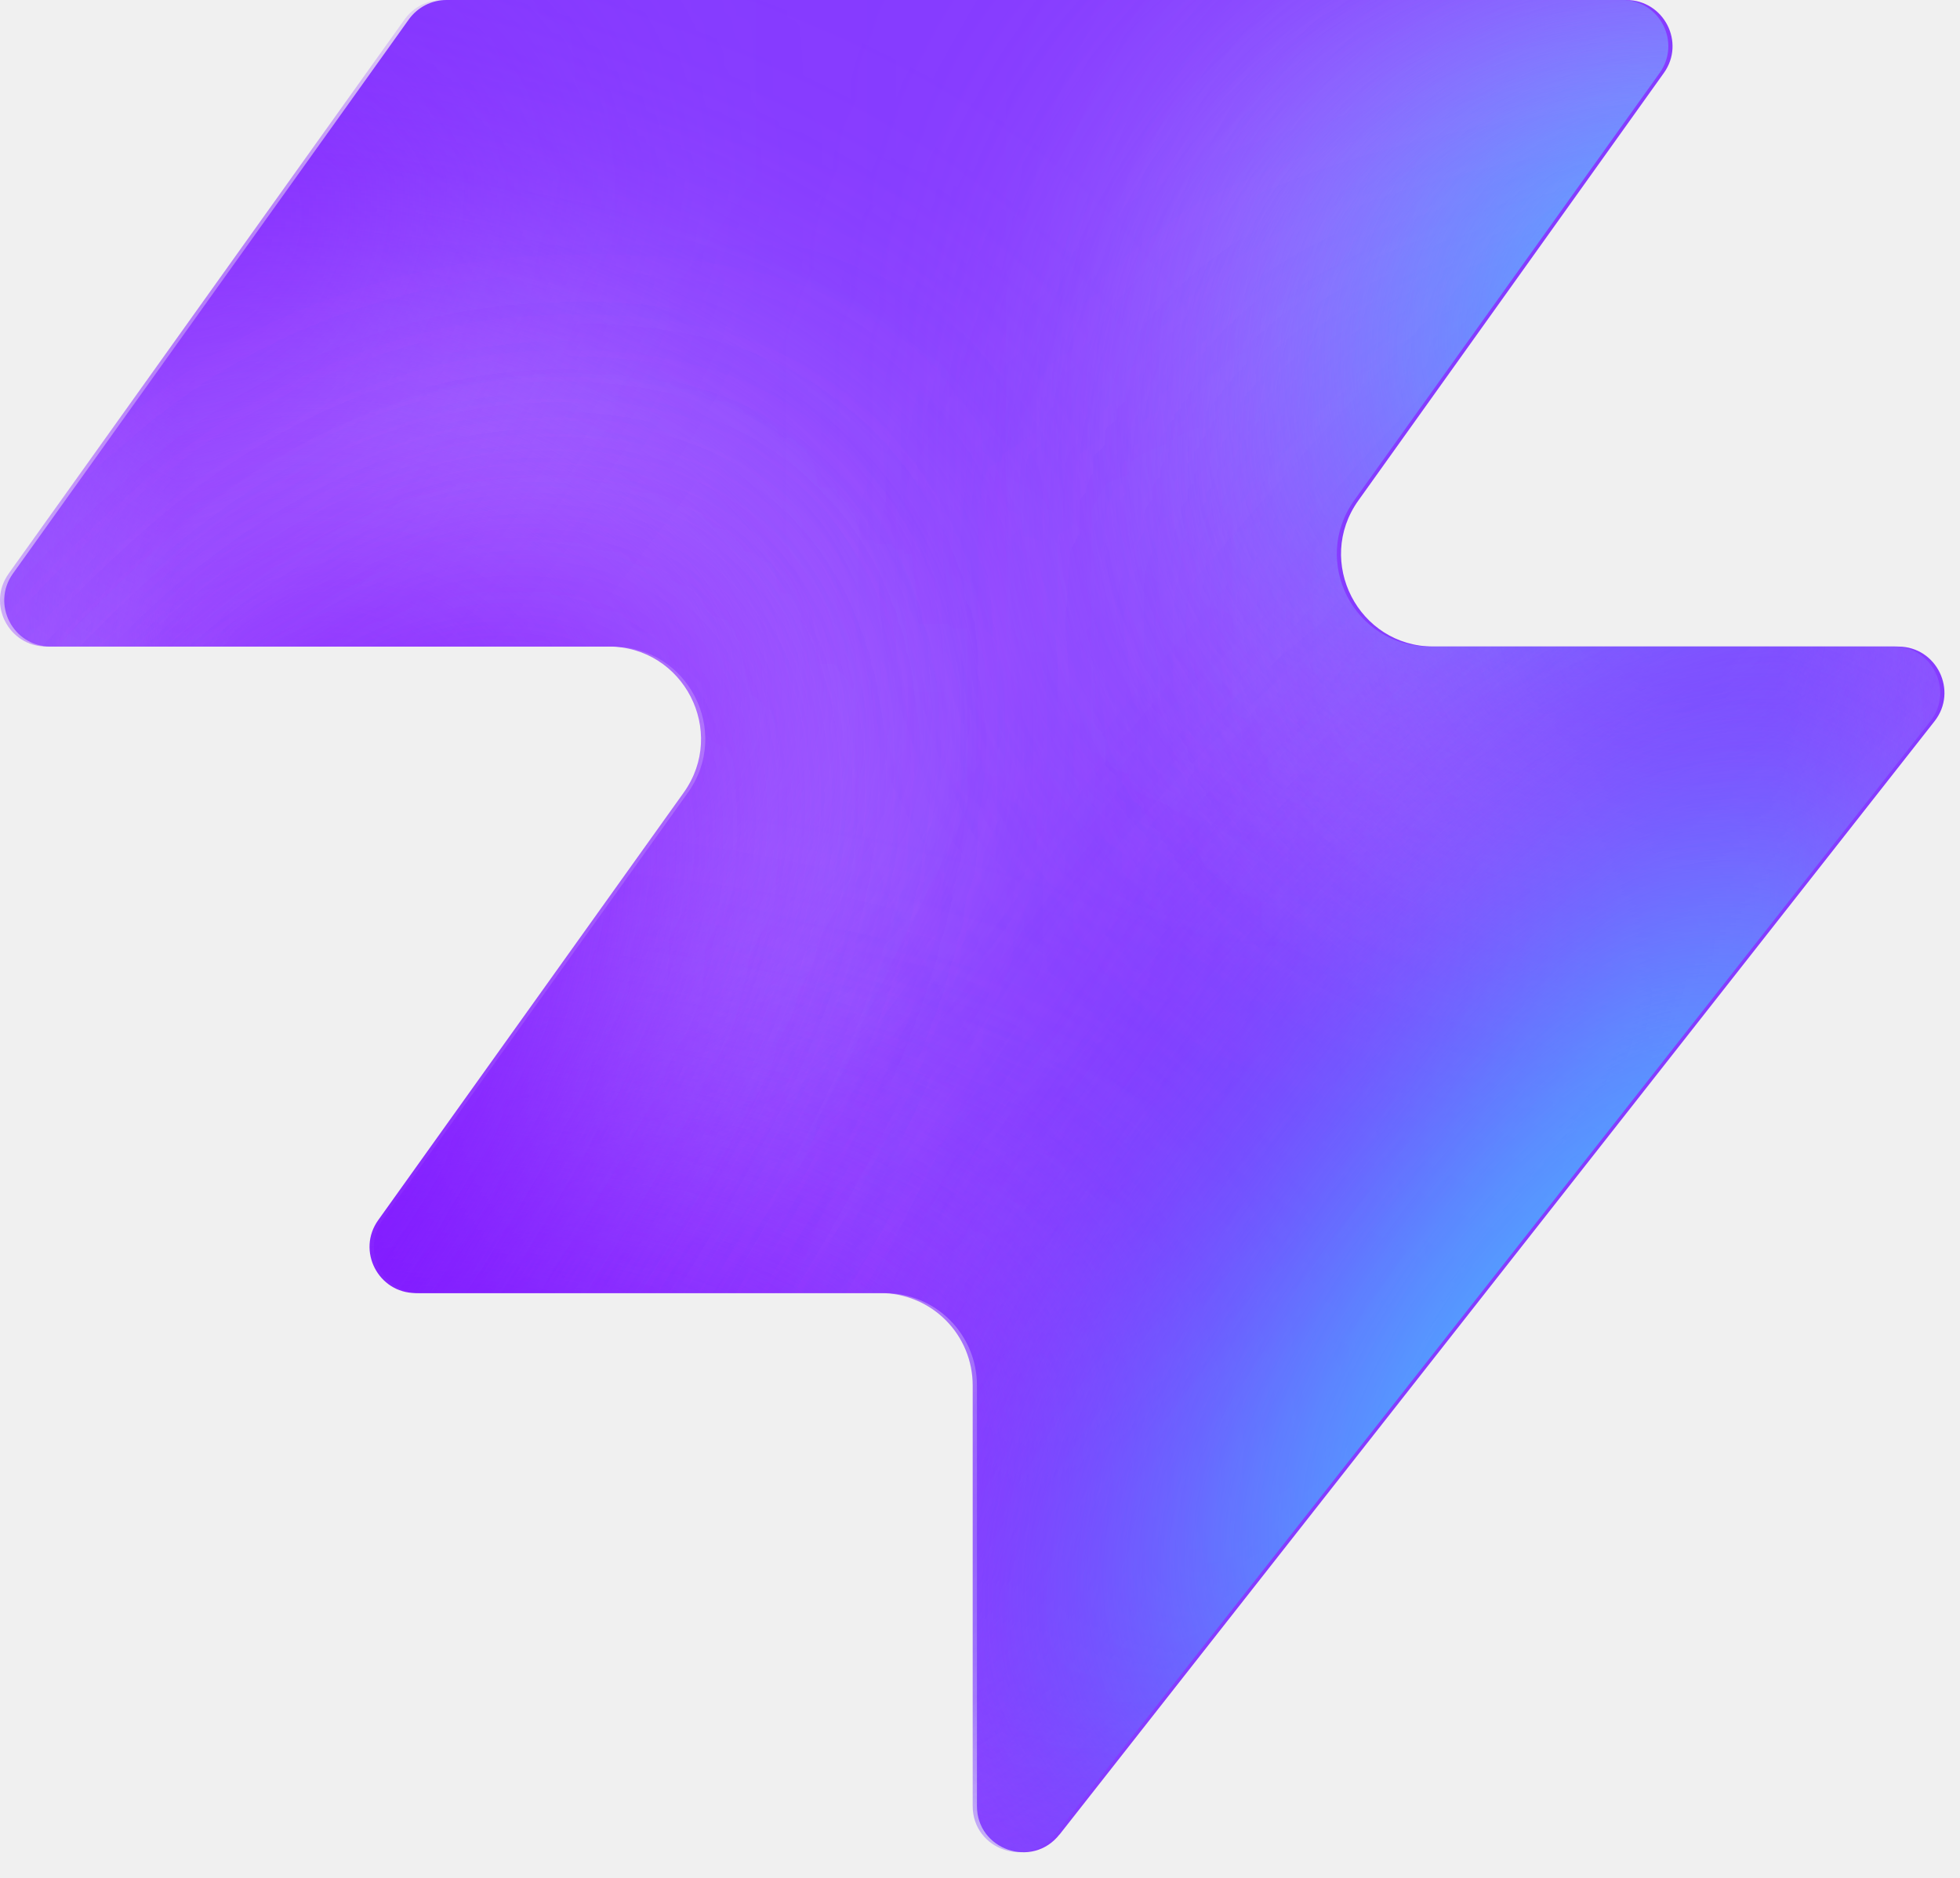
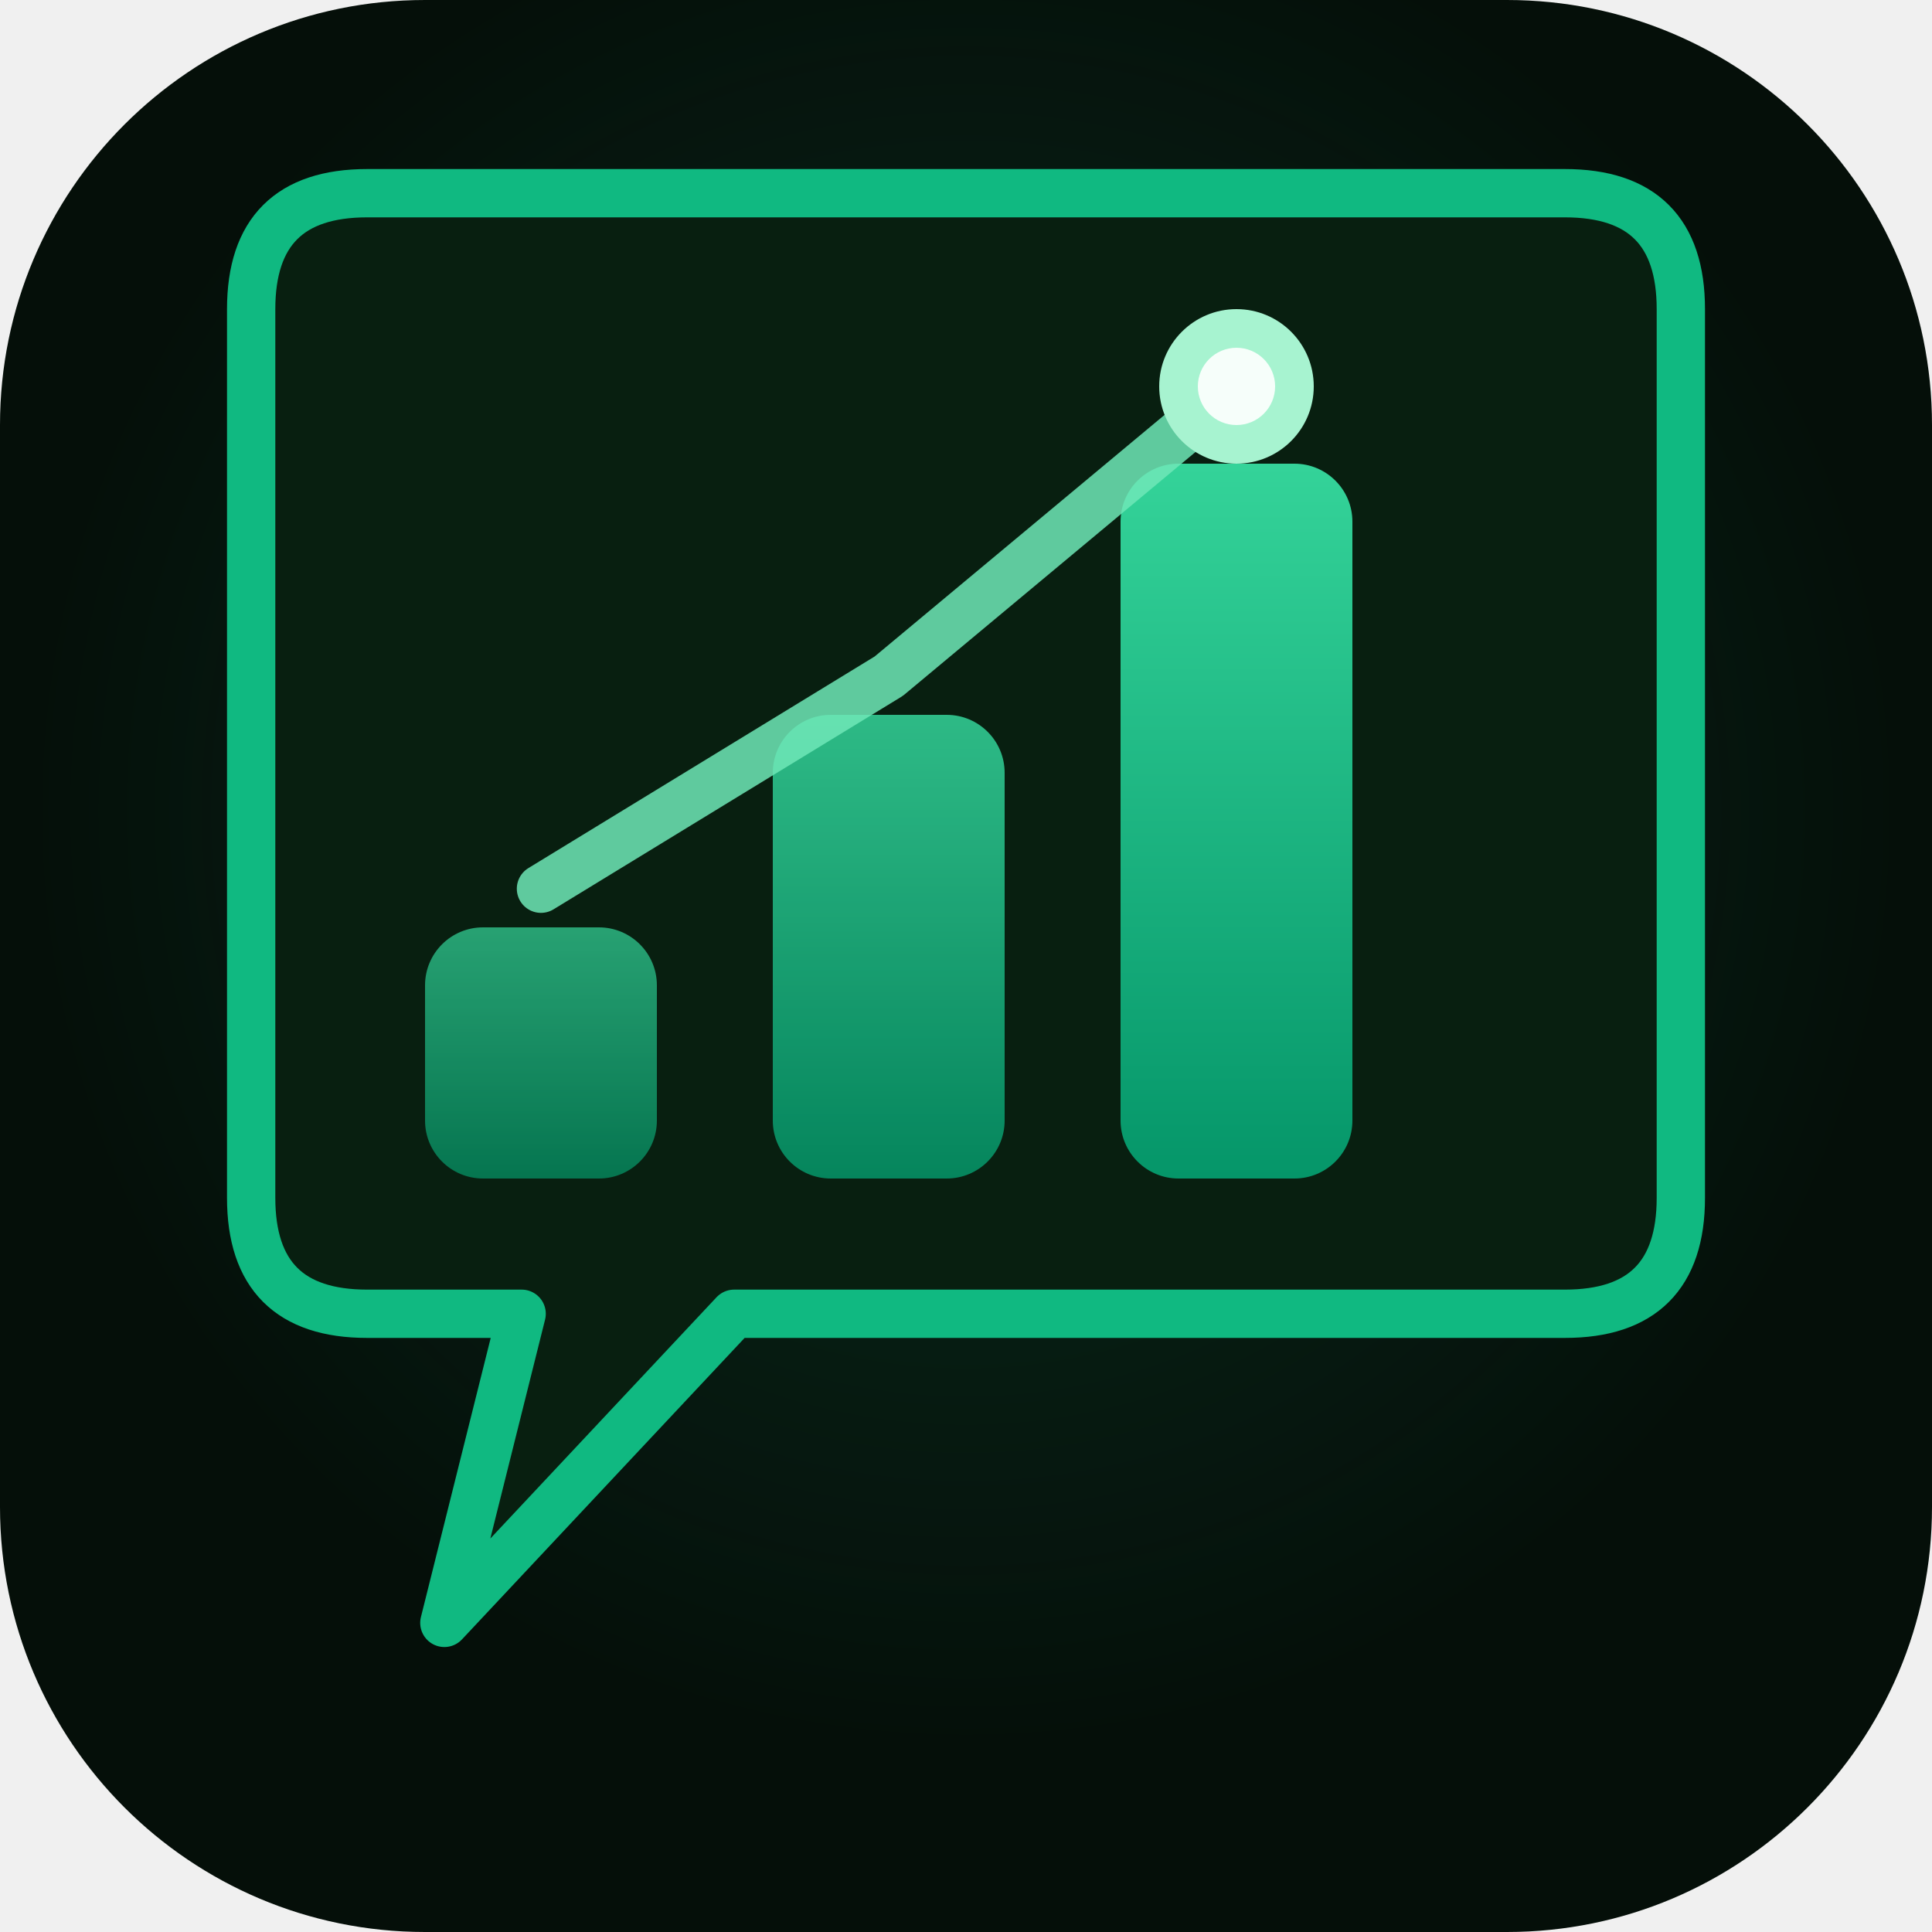
- <svg xmlns="http://www.w3.org/2000/svg" width="48" height="46" fill="none" viewBox="0 0 48 46">
-   <path fill="#863bff" d="M25.946 44.938c-.664.845-2.021.375-2.021-.698V33.937a2.26 2.26 0 0 0-2.262-2.262H10.287c-.92 0-1.456-1.04-.92-1.788l7.48-10.471c1.07-1.497 0-3.578-1.842-3.578H1.237c-.92 0-1.456-1.04-.92-1.788L10.013.474c.214-.297.556-.474.92-.474h28.894c.92 0 1.456 1.04.92 1.788l-7.48 10.471c-1.07 1.498 0 3.579 1.842 3.579h11.377c.943 0 1.473 1.088.89 1.83L25.947 44.94z" style="fill:#863bff;fill:color(display-p3 .525 .23 1);fill-opacity:1" />
-   <mask id="a" width="48" height="46" x="0" y="0" maskUnits="userSpaceOnUse" style="mask-type:alpha">
-     <path fill="#000" d="M25.842 44.938c-.664.844-2.021.375-2.021-.698V33.937a2.26 2.26 0 0 0-2.262-2.262H10.183c-.92 0-1.456-1.04-.92-1.788l7.48-10.471c1.07-1.498 0-3.579-1.842-3.579H1.133c-.92 0-1.456-1.04-.92-1.787L9.91.473c.214-.297.556-.474.92-.474h28.894c.92 0 1.456 1.04.92 1.788l-7.48 10.471c-1.07 1.498 0 3.578 1.842 3.578h11.377c.943 0 1.473 1.088.89 1.832L25.843 44.94z" style="fill:#000;fill-opacity:1" />
-   </mask>
-   <g mask="url(#a)">
-     <g filter="url(#b)">
-       <ellipse cx="5.508" cy="14.704" fill="#ede6ff" rx="5.508" ry="14.704" style="fill:#ede6ff;fill:color(display-p3 .927 .903 1);fill-opacity:1" transform="matrix(.00324 1 1 -.00324 -4.47 31.516)" />
-     </g>
-     <g filter="url(#c)">
-       <ellipse cx="10.399" cy="29.851" fill="#ede6ff" rx="10.399" ry="29.851" style="fill:#ede6ff;fill:color(display-p3 .927 .903 1);fill-opacity:1" transform="matrix(.00324 1 1 -.00324 -39.328 7.883)" />
-     </g>
-     <g filter="url(#d)">
-       <ellipse cx="5.508" cy="30.487" fill="#7e14ff" rx="5.508" ry="30.487" style="fill:#7e14ff;fill:color(display-p3 .492 .077 1);fill-opacity:1" transform="rotate(89.814 -25.913 -14.639)scale(1 -1)" />
-     </g>
-     <g filter="url(#e)">
-       <ellipse cx="5.508" cy="30.599" fill="#7e14ff" rx="5.508" ry="30.599" style="fill:#7e14ff;fill:color(display-p3 .492 .077 1);fill-opacity:1" transform="rotate(89.814 -32.644 -3.334)scale(1 -1)" />
-     </g>
-     <g filter="url(#f)">
-       <ellipse cx="5.508" cy="30.599" fill="#7e14ff" rx="5.508" ry="30.599" style="fill:#7e14ff;fill:color(display-p3 .492 .077 1);fill-opacity:1" transform="matrix(.00324 1 1 -.00324 -34.34 30.47)" />
-     </g>
-     <g filter="url(#g)">
-       <ellipse cx="14.072" cy="22.078" fill="#ede6ff" rx="14.072" ry="22.078" style="fill:#ede6ff;fill:color(display-p3 .927 .903 1);fill-opacity:1" transform="rotate(93.35 24.506 48.493)scale(-1 1)" />
-     </g>
-     <g filter="url(#h)">
-       <ellipse cx="3.47" cy="21.501" fill="#7e14ff" rx="3.47" ry="21.501" style="fill:#7e14ff;fill:color(display-p3 .492 .077 1);fill-opacity:1" transform="rotate(89.009 28.708 47.59)scale(-1 1)" />
-     </g>
-     <g filter="url(#i)">
-       <ellipse cx="3.47" cy="21.501" fill="#7e14ff" rx="3.47" ry="21.501" style="fill:#7e14ff;fill:color(display-p3 .492 .077 1);fill-opacity:1" transform="rotate(89.009 28.708 47.59)scale(-1 1)" />
-     </g>
-     <g filter="url(#j)">
-       <ellipse cx=".387" cy="8.972" fill="#7e14ff" rx="4.407" ry="29.108" style="fill:#7e14ff;fill:color(display-p3 .492 .077 1);fill-opacity:1" transform="rotate(39.51 .387 8.972)" />
-     </g>
-     <g filter="url(#k)">
-       <ellipse cx="47.523" cy="-6.092" fill="#7e14ff" rx="4.407" ry="29.108" style="fill:#7e14ff;fill:color(display-p3 .492 .077 1);fill-opacity:1" transform="rotate(37.892 47.523 -6.092)" />
-     </g>
-     <g filter="url(#l)">
-       <ellipse cx="41.412" cy="6.333" fill="#47bfff" rx="5.971" ry="9.665" style="fill:#47bfff;fill:color(display-p3 .28 .748 1);fill-opacity:1" transform="rotate(37.892 41.412 6.333)" />
-     </g>
-     <g filter="url(#m)">
-       <ellipse cx="-1.879" cy="38.332" fill="#7e14ff" rx="4.407" ry="29.108" style="fill:#7e14ff;fill:color(display-p3 .492 .077 1);fill-opacity:1" transform="rotate(37.892 -1.88 38.332)" />
-     </g>
-     <g filter="url(#n)">
-       <ellipse cx="-1.879" cy="38.332" fill="#7e14ff" rx="4.407" ry="29.108" style="fill:#7e14ff;fill:color(display-p3 .492 .077 1);fill-opacity:1" transform="rotate(37.892 -1.88 38.332)" />
-     </g>
-     <g filter="url(#o)">
-       <ellipse cx="35.651" cy="29.907" fill="#7e14ff" rx="4.407" ry="29.108" style="fill:#7e14ff;fill:color(display-p3 .492 .077 1);fill-opacity:1" transform="rotate(37.892 35.651 29.907)" />
-     </g>
-     <g filter="url(#p)">
-       <ellipse cx="38.418" cy="32.4" fill="#47bfff" rx="5.971" ry="15.297" style="fill:#47bfff;fill:color(display-p3 .28 .748 1);fill-opacity:1" transform="rotate(37.892 38.418 32.4)" />
-     </g>
-   </g>
+ <svg xmlns="http://www.w3.org/2000/svg" viewBox="0 0 100 100">
  <defs>
-     <filter id="b" width="60.045" height="41.654" x="-19.77" y="16.149" color-interpolation-filters="sRGB" filterUnits="userSpaceOnUse">
-       <feFlood flood-opacity="0" result="BackgroundImageFix" />
-       <feBlend in="SourceGraphic" in2="BackgroundImageFix" result="shape" />
-       <feGaussianBlur result="effect1_foregroundBlur_2002_17158" stdDeviation="7.659" />
-     </filter>
-     <filter id="c" width="90.34" height="51.437" x="-54.613" y="-7.533" color-interpolation-filters="sRGB" filterUnits="userSpaceOnUse">
-       <feFlood flood-opacity="0" result="BackgroundImageFix" />
-       <feBlend in="SourceGraphic" in2="BackgroundImageFix" result="shape" />
-       <feGaussianBlur result="effect1_foregroundBlur_2002_17158" stdDeviation="7.659" />
-     </filter>
-     <filter id="d" width="79.355" height="29.4" x="-49.64" y="2.03" color-interpolation-filters="sRGB" filterUnits="userSpaceOnUse">
-       <feFlood flood-opacity="0" result="BackgroundImageFix" />
-       <feBlend in="SourceGraphic" in2="BackgroundImageFix" result="shape" />
-       <feGaussianBlur result="effect1_foregroundBlur_2002_17158" stdDeviation="4.596" />
-     </filter>
-     <filter id="e" width="79.579" height="29.4" x="-45.045" y="20.029" color-interpolation-filters="sRGB" filterUnits="userSpaceOnUse">
-       <feFlood flood-opacity="0" result="BackgroundImageFix" />
-       <feBlend in="SourceGraphic" in2="BackgroundImageFix" result="shape" />
-       <feGaussianBlur result="effect1_foregroundBlur_2002_17158" stdDeviation="4.596" />
-     </filter>
-     <filter id="f" width="79.579" height="29.4" x="-43.513" y="21.178" color-interpolation-filters="sRGB" filterUnits="userSpaceOnUse">
-       <feFlood flood-opacity="0" result="BackgroundImageFix" />
-       <feBlend in="SourceGraphic" in2="BackgroundImageFix" result="shape" />
-       <feGaussianBlur result="effect1_foregroundBlur_2002_17158" stdDeviation="4.596" />
-     </filter>
-     <filter id="g" width="74.749" height="58.852" x="15.756" y="-17.901" color-interpolation-filters="sRGB" filterUnits="userSpaceOnUse">
-       <feFlood flood-opacity="0" result="BackgroundImageFix" />
-       <feBlend in="SourceGraphic" in2="BackgroundImageFix" result="shape" />
-       <feGaussianBlur result="effect1_foregroundBlur_2002_17158" stdDeviation="7.659" />
-     </filter>
-     <filter id="h" width="61.377" height="25.362" x="23.548" y="2.284" color-interpolation-filters="sRGB" filterUnits="userSpaceOnUse">
-       <feFlood flood-opacity="0" result="BackgroundImageFix" />
-       <feBlend in="SourceGraphic" in2="BackgroundImageFix" result="shape" />
-       <feGaussianBlur result="effect1_foregroundBlur_2002_17158" stdDeviation="4.596" />
-     </filter>
-     <filter id="i" width="61.377" height="25.362" x="23.548" y="2.284" color-interpolation-filters="sRGB" filterUnits="userSpaceOnUse">
-       <feFlood flood-opacity="0" result="BackgroundImageFix" />
-       <feBlend in="SourceGraphic" in2="BackgroundImageFix" result="shape" />
-       <feGaussianBlur result="effect1_foregroundBlur_2002_17158" stdDeviation="4.596" />
-     </filter>
-     <filter id="j" width="56.045" height="63.649" x="-27.636" y="-22.853" color-interpolation-filters="sRGB" filterUnits="userSpaceOnUse">
-       <feFlood flood-opacity="0" result="BackgroundImageFix" />
-       <feBlend in="SourceGraphic" in2="BackgroundImageFix" result="shape" />
-       <feGaussianBlur result="effect1_foregroundBlur_2002_17158" stdDeviation="4.596" />
-     </filter>
-     <filter id="k" width="54.814" height="64.646" x="20.116" y="-38.415" color-interpolation-filters="sRGB" filterUnits="userSpaceOnUse">
-       <feFlood flood-opacity="0" result="BackgroundImageFix" />
-       <feBlend in="SourceGraphic" in2="BackgroundImageFix" result="shape" />
-       <feGaussianBlur result="effect1_foregroundBlur_2002_17158" stdDeviation="4.596" />
-     </filter>
-     <filter id="l" width="33.541" height="35.313" x="24.641" y="-11.323" color-interpolation-filters="sRGB" filterUnits="userSpaceOnUse">
-       <feFlood flood-opacity="0" result="BackgroundImageFix" />
-       <feBlend in="SourceGraphic" in2="BackgroundImageFix" result="shape" />
-       <feGaussianBlur result="effect1_foregroundBlur_2002_17158" stdDeviation="4.596" />
-     </filter>
-     <filter id="m" width="54.814" height="64.646" x="-29.286" y="6.009" color-interpolation-filters="sRGB" filterUnits="userSpaceOnUse">
-       <feFlood flood-opacity="0" result="BackgroundImageFix" />
-       <feBlend in="SourceGraphic" in2="BackgroundImageFix" result="shape" />
-       <feGaussianBlur result="effect1_foregroundBlur_2002_17158" stdDeviation="4.596" />
-     </filter>
-     <filter id="n" width="54.814" height="64.646" x="-29.286" y="6.009" color-interpolation-filters="sRGB" filterUnits="userSpaceOnUse">
-       <feFlood flood-opacity="0" result="BackgroundImageFix" />
-       <feBlend in="SourceGraphic" in2="BackgroundImageFix" result="shape" />
-       <feGaussianBlur result="effect1_foregroundBlur_2002_17158" stdDeviation="4.596" />
-     </filter>
-     <filter id="o" width="54.814" height="64.646" x="8.244" y="-2.416" color-interpolation-filters="sRGB" filterUnits="userSpaceOnUse">
-       <feFlood flood-opacity="0" result="BackgroundImageFix" />
-       <feBlend in="SourceGraphic" in2="BackgroundImageFix" result="shape" />
-       <feGaussianBlur result="effect1_foregroundBlur_2002_17158" stdDeviation="4.596" />
-     </filter>
-     <filter id="p" width="39.409" height="43.623" x="18.713" y="10.588" color-interpolation-filters="sRGB" filterUnits="userSpaceOnUse">
-       <feFlood flood-opacity="0" result="BackgroundImageFix" />
-       <feBlend in="SourceGraphic" in2="BackgroundImageFix" result="shape" />
-       <feGaussianBlur result="effect1_foregroundBlur_2002_17158" stdDeviation="4.596" />
-     </filter>
+     <linearGradient id="bar" x1="0" y1="1" x2="0" y2="0" gradientUnits="objectBoundingBox">
+       <stop offset="0%" stop-color="#059669" />
+       <stop offset="100%" stop-color="#34d399" />
+     </linearGradient>
+     <radialGradient id="glow" cx="50%" cy="50%" r="50%">
+       <stop offset="0%" stop-color="#10b981" stop-opacity="0.18" />
+       <stop offset="100%" stop-color="#10b981" stop-opacity="0" />
+     </radialGradient>
  </defs>
+   <rect width="100" height="100" rx="22" fill="#050f09" />
+   <circle cx="50" cy="42" r="48" fill="url(#glow)" />
+   <path d="M 13 16 Q 13 10 19 10 L 81 10 Q 87 10 87 16 L 87 62 Q 87 68 81 68 L 38 68 L 23 84 L 27 68 L 19 68 Q 13 68 13 62 Z" fill="#081f10" stroke="#10b981" stroke-width="2.5" stroke-linejoin="round" />
+   <rect x="22" y="48" width="12" height="13" rx="3" fill="url(#bar)" opacity="0.72" />
+   <rect x="40" y="37" width="12" height="24" rx="3" fill="url(#bar)" opacity="0.86" />
+   <rect x="58" y="24" width="12" height="37" rx="3" fill="url(#bar)" />
+   <polyline points="28,46 46,35 64,20" stroke="#6ee7b7" stroke-width="2.5" stroke-linecap="round" stroke-linejoin="round" fill="none" opacity="0.85" />
+   <circle cx="64" cy="20" r="4" fill="#a7f3d0" />
+   <circle cx="64" cy="20" r="2" fill="#fff" opacity="0.9" />
</svg>
